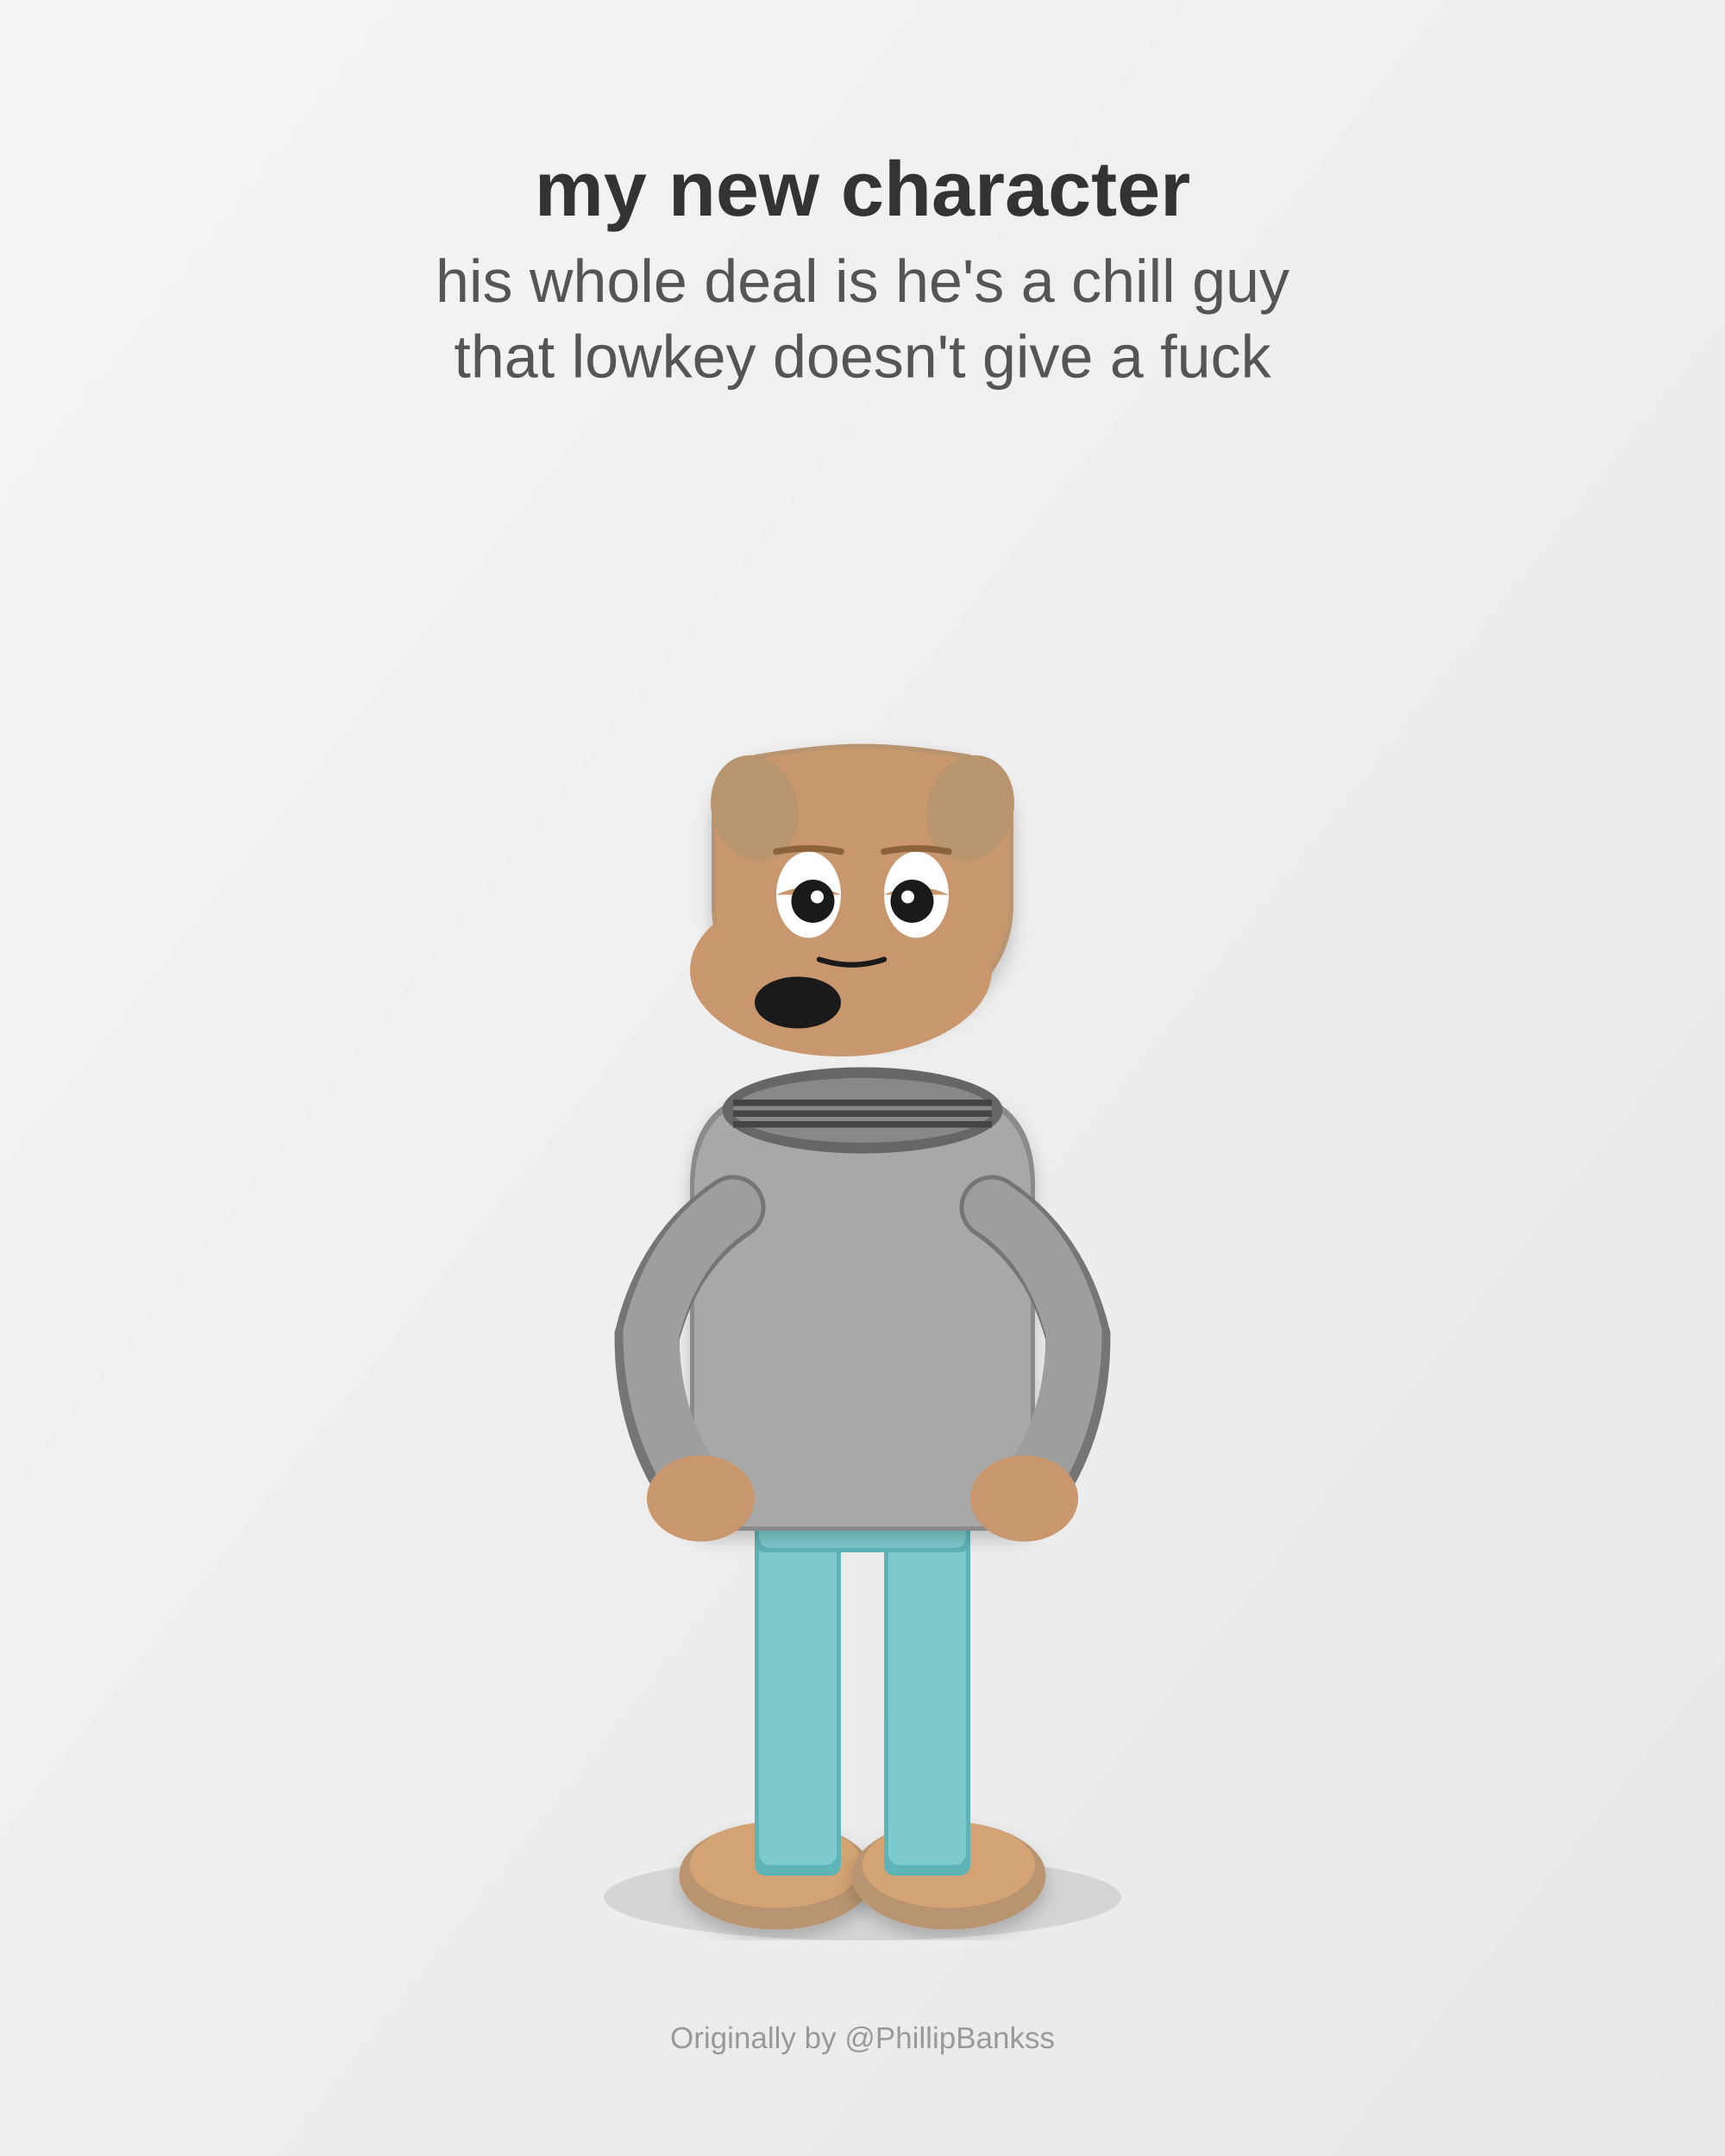
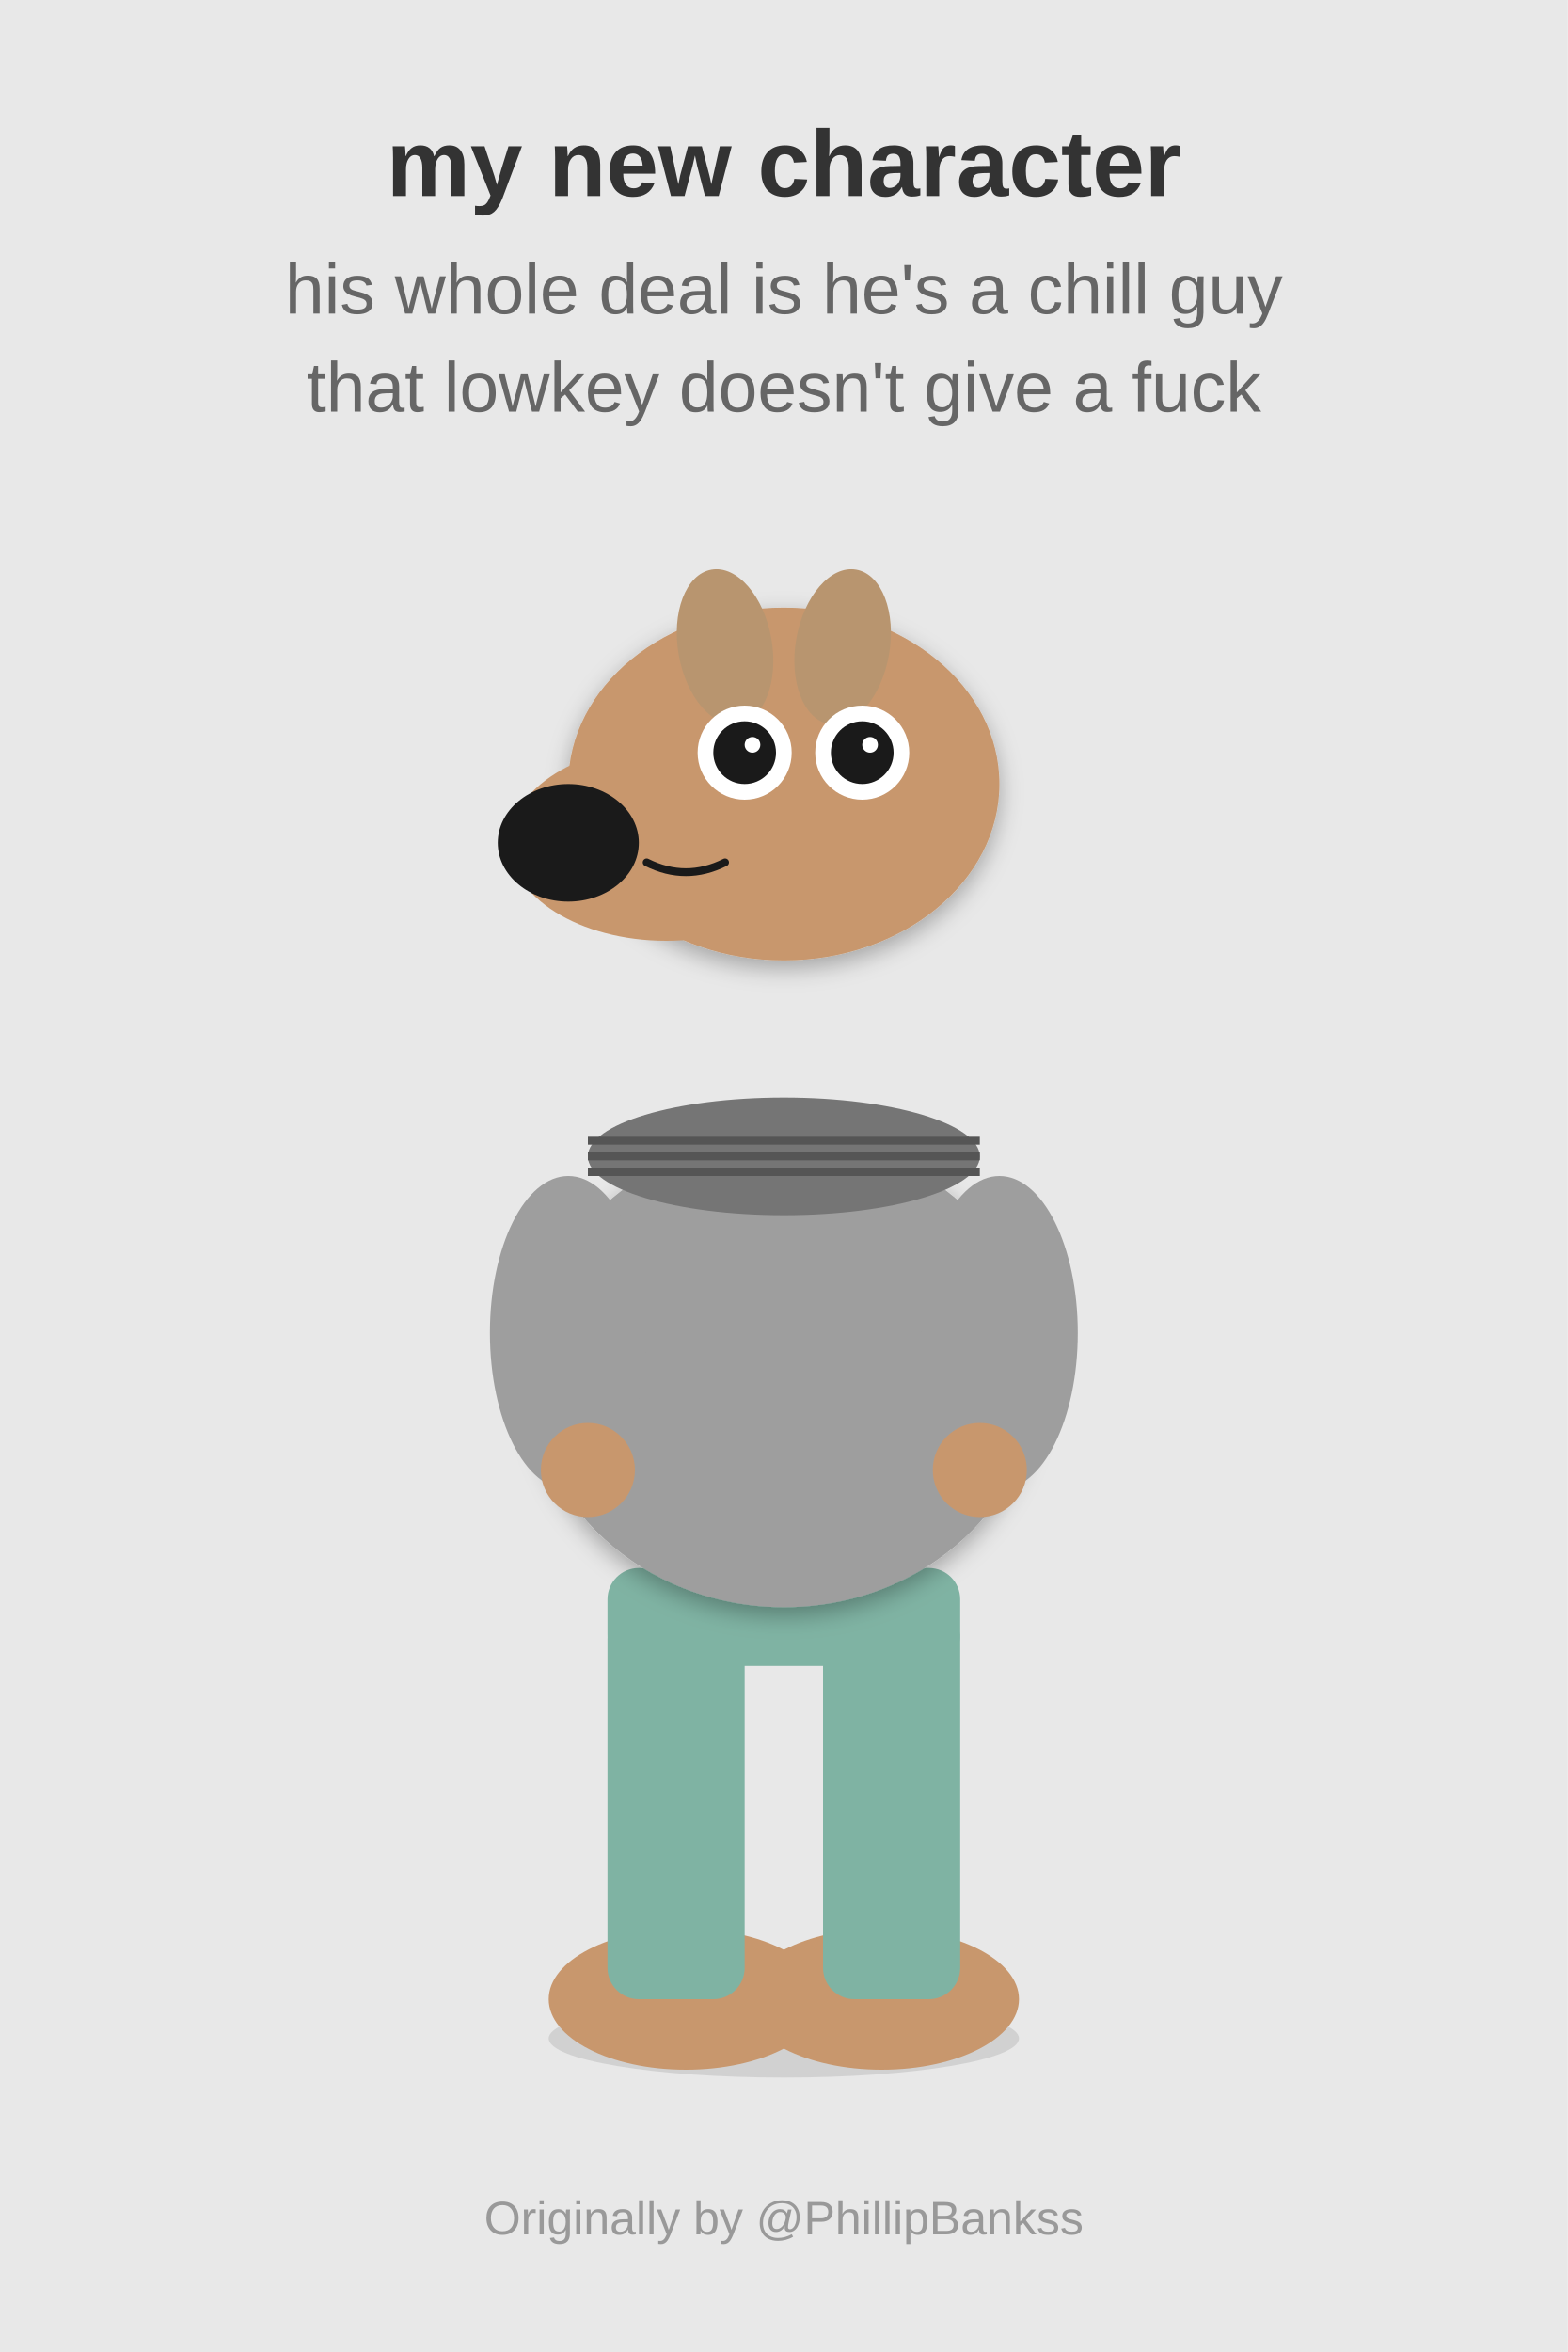
- <svg xmlns="http://www.w3.org/2000/svg" width="800" height="1000" viewBox="0 0 800 1000">
+ <svg xmlns="http://www.w3.org/2000/svg" width="400" height="600" viewBox="0 0 400 600">
  <defs>
-     <linearGradient id="bgGradient" x1="0%" y1="0%" x2="100%" y2="100%">
-       <stop offset="0%" style="stop-color:#f5f5f5" />
-       <stop offset="100%" style="stop-color:#e8e8e8" />
-     </linearGradient>
    <filter id="shadow">
-       <feDropShadow dx="0" dy="4" stdDeviation="4" flood-opacity="0.2" />
+       <feDropShadow dx="0" dy="2" stdDeviation="3" flood-opacity="0.3" />
    </filter>
  </defs>
-   <rect width="800" height="1000" fill="url(#bgGradient)" />
-   <g transform="translate(400, 500)">
-     <ellipse cx="0" cy="380" rx="120" ry="20" fill="rgba(0,0,0,0.1)" />
-     <g id="shoes">
-       <ellipse cx="-40" cy="370" rx="45" ry="25" fill="#b8956f" filter="url(#shadow)" />
-       <ellipse cx="-40" cy="365" rx="40" ry="20" fill="#d4a373" />
-       <ellipse cx="40" cy="370" rx="45" ry="25" fill="#b8956f" filter="url(#shadow)" />
-       <ellipse cx="40" cy="365" rx="40" ry="20" fill="#d4a373" />
-     </g>
-     <g id="jeans">
-       <rect x="-50" y="200" width="40" height="170" rx="5" fill="#5eb3b6" />
-       <rect x="-48" y="200" width="36" height="165" rx="5" fill="#7ecbce" />
-       <rect x="10" y="200" width="40" height="170" rx="5" fill="#5eb3b6" />
-       <rect x="12" y="200" width="36" height="165" rx="5" fill="#7ecbce" />
-       <rect x="-50" y="190" width="100" height="30" rx="5" fill="#5eb3b6" />
-       <rect x="-48" y="192" width="96" height="26" rx="5" fill="#7ecbce" />
-     </g>
-     <g id="sweater">
-       <path d="M-80,50 Q-80,20 -60,10 L-30,0 Q0,-5 30,0 L60,10 Q80,20 80,50 L80,200 Q80,210 70,210 L-70,210 Q-80,210 -80,200 Z" fill="#8a8a8a" filter="url(#shadow)" />
-       <path d="M-78,52 Q-78,22 -58,12 L-28,2 Q0,-3 28,2 L58,12 Q78,22 78,52 L78,198 Q78,208 68,208 L-68,208 Q-78,208 -78,198 Z" fill="#a8a8a8" />
-       <ellipse cx="0" cy="15" rx="65" ry="20" fill="#666" />
-       <ellipse cx="0" cy="15" rx="60" ry="15" fill="#888" />
-       <rect x="-60" y="10" width="120" height="3" fill="#444" />
-       <rect x="-60" y="15" width="120" height="3" fill="#444" />
-       <rect x="-60" y="20" width="120" height="3" fill="#444" />
-       <path d="M-60,60 Q-90,80 -100,120 Q-100,160 -80,190 L-70,195" fill="none" stroke="#757575" stroke-width="30" stroke-linecap="round" />
-       <path d="M-60,60 Q-88,78 -98,118 Q-98,158 -78,188 L-70,193" fill="none" stroke="#9e9e9e" stroke-width="26" stroke-linecap="round" />
-       <path d="M60,60 Q90,80 100,120 Q100,160 80,190 L70,195" fill="none" stroke="#757575" stroke-width="30" stroke-linecap="round" />
-       <path d="M60,60 Q88,78 98,118 Q98,158 78,188 L70,193" fill="none" stroke="#9e9e9e" stroke-width="26" stroke-linecap="round" />
-       <ellipse cx="-75" cy="195" rx="25" ry="20" fill="#c8976d" />
-       <ellipse cx="75" cy="195" rx="25" ry="20" fill="#c8976d" />
-     </g>
-     <g id="head" transform="translate(0, -80)">
-       <path d="M-70,-40 Q-70,-60 -50,-70 Q-20,-75 0,-75 Q20,-75 50,-70 Q70,-60 70,-40 L70,0 Q70,30 40,50 Q20,60 0,60 Q-20,60 -40,50 Q-70,30 -70,0 Z" fill="#b8956f" filter="url(#shadow)" />
-       <path d="M-68,-38 Q-68,-58 -48,-68 Q-18,-73 0,-73 Q18,-73 48,-68 Q68,-58 68,-38 L68,0 Q68,28 38,48 Q18,58 0,58 Q-18,58 -38,48 Q-68,28 -68,0 Z" fill="#c8976d" />
-       <ellipse cx="-10" cy="30" rx="70" ry="40" fill="#c8976d" />
-       <ellipse cx="-30" cy="45" rx="20" ry="12" fill="#1a1a1a" />
-       <ellipse cx="-50" cy="-45" rx="20" ry="25" fill="#b8956f" transform="rotate(-15 -50 -45)" />
-       <ellipse cx="50" cy="-45" rx="20" ry="25" fill="#b8956f" transform="rotate(15 50 -45)" />
-       <g id="eyes">
-         <ellipse cx="-25" cy="-5" rx="15" ry="20" fill="white" />
-         <path d="M-40,-5 Q-25,-12 -10,-5" fill="#c8976d" />
-         <circle cx="-23" cy="-2" r="10" fill="#1a1a1a" />
-         <circle cx="-21" cy="-4" r="3" fill="white" />
-         <ellipse cx="25" cy="-5" rx="15" ry="20" fill="white" />
-         <path d="M10,-5 Q25,-12 40,-5" fill="#c8976d" />
-         <circle cx="23" cy="-2" r="10" fill="#1a1a1a" />
-         <circle cx="21" cy="-4" r="3" fill="white" />
-       </g>
-       <path d="M-40,-25 Q-25,-28 -10,-25" fill="none" stroke="#8b6239" stroke-width="3" stroke-linecap="round" />
-       <path d="M10,-25 Q25,-28 40,-25" fill="none" stroke="#8b6239" stroke-width="3" stroke-linecap="round" />
-       <path d="M-20,25 Q-5,30 10,25" fill="none" stroke="#1a1a1a" stroke-width="2.5" stroke-linecap="round" />
+   <rect width="400" height="600" fill="#e8e8e8" />
+   <g transform="translate(200, 300)">
+     <ellipse cx="0" cy="220" rx="60" ry="10" fill="rgba(0,0,0,0.1)" />
+     <ellipse cx="-25" cy="210" rx="35" ry="18" fill="#c8976d" />
+     <ellipse cx="25" cy="210" rx="35" ry="18" fill="#c8976d" />
+     <rect x="-45" y="110" width="35" height="100" rx="8" fill="#7fb3a3" />
+     <rect x="10" y="110" width="35" height="100" rx="8" fill="#7fb3a3" />
+     <rect x="-45" y="100" width="90" height="25" rx="8" fill="#7fb3a3" />
+     <ellipse cx="0" cy="50" rx="65" ry="60" fill="#9e9e9e" filter="url(#shadow)" />
+     <ellipse cx="0" cy="-5" rx="50" ry="15" fill="#757575" />
+     <rect x="-50" y="-10" width="100" height="2" fill="#555" />
+     <rect x="-50" y="-6" width="100" height="2" fill="#555" />
+     <rect x="-50" y="-2" width="100" height="2" fill="#555" />
+     <ellipse cx="-55" cy="40" rx="20" ry="40" fill="#9e9e9e" />
+     <ellipse cx="55" cy="40" rx="20" ry="40" fill="#9e9e9e" />
+     <circle cx="-50" cy="75" r="12" fill="#c8976d" />
+     <circle cx="50" cy="75" r="12" fill="#c8976d" />
+     <g transform="translate(0, -100)">
+       <ellipse cx="0" cy="0" rx="55" ry="45" fill="#c8976d" filter="url(#shadow)" />
+       <ellipse cx="-30" cy="15" rx="40" ry="25" fill="#c8976d" />
+       <ellipse cx="-55" cy="15" rx="18" ry="15" fill="#1a1a1a" />
+       <ellipse cx="-15" cy="-35" rx="12" ry="20" fill="#b8956f" transform="rotate(-10 -15 -35)" />
+       <ellipse cx="15" cy="-35" rx="12" ry="20" fill="#b8956f" transform="rotate(10 15 -35)" />
+       <circle cx="-10" cy="-8" r="12" fill="white" />
+       <circle cx="20" cy="-8" r="12" fill="white" />
+       <circle cx="-10" cy="-8" r="8" fill="#1a1a1a" />
+       <circle cx="20" cy="-8" r="8" fill="#1a1a1a" />
+       <circle cx="-8" cy="-10" r="2" fill="white" />
+       <circle cx="22" cy="-10" r="2" fill="white" />
+       <path d="M-35,20 Q-25,25 -15,20" fill="none" stroke="#1a1a1a" stroke-width="2" stroke-linecap="round" />
    </g>
  </g>
-   <text x="400" y="100" text-anchor="middle" font-family="Arial, sans-serif" font-size="36" font-weight="bold" fill="#333">
+   <text x="200" y="50" text-anchor="middle" font-family="Arial, sans-serif" font-size="24" font-weight="bold" fill="#333">
        my new character
    </text>
-   <text x="400" y="140" text-anchor="middle" font-family="Arial, sans-serif" font-size="28" fill="#555">
+   <text x="200" y="80" text-anchor="middle" font-family="Arial, sans-serif" font-size="18" fill="#666">
        his whole deal is he's a chill guy
    </text>
-   <text x="400" y="175" text-anchor="middle" font-family="Arial, sans-serif" font-size="28" fill="#555">
+   <text x="200" y="105" text-anchor="middle" font-family="Arial, sans-serif" font-size="18" fill="#666">
        that lowkey doesn't give a fuck
    </text>
-   <text x="400" y="950" text-anchor="middle" font-family="Arial, sans-serif" font-size="14" fill="#999">
+   <text x="200" y="570" text-anchor="middle" font-family="Arial, sans-serif" font-size="12" fill="#999">
        Originally by @PhillipBankss
    </text>
</svg>
